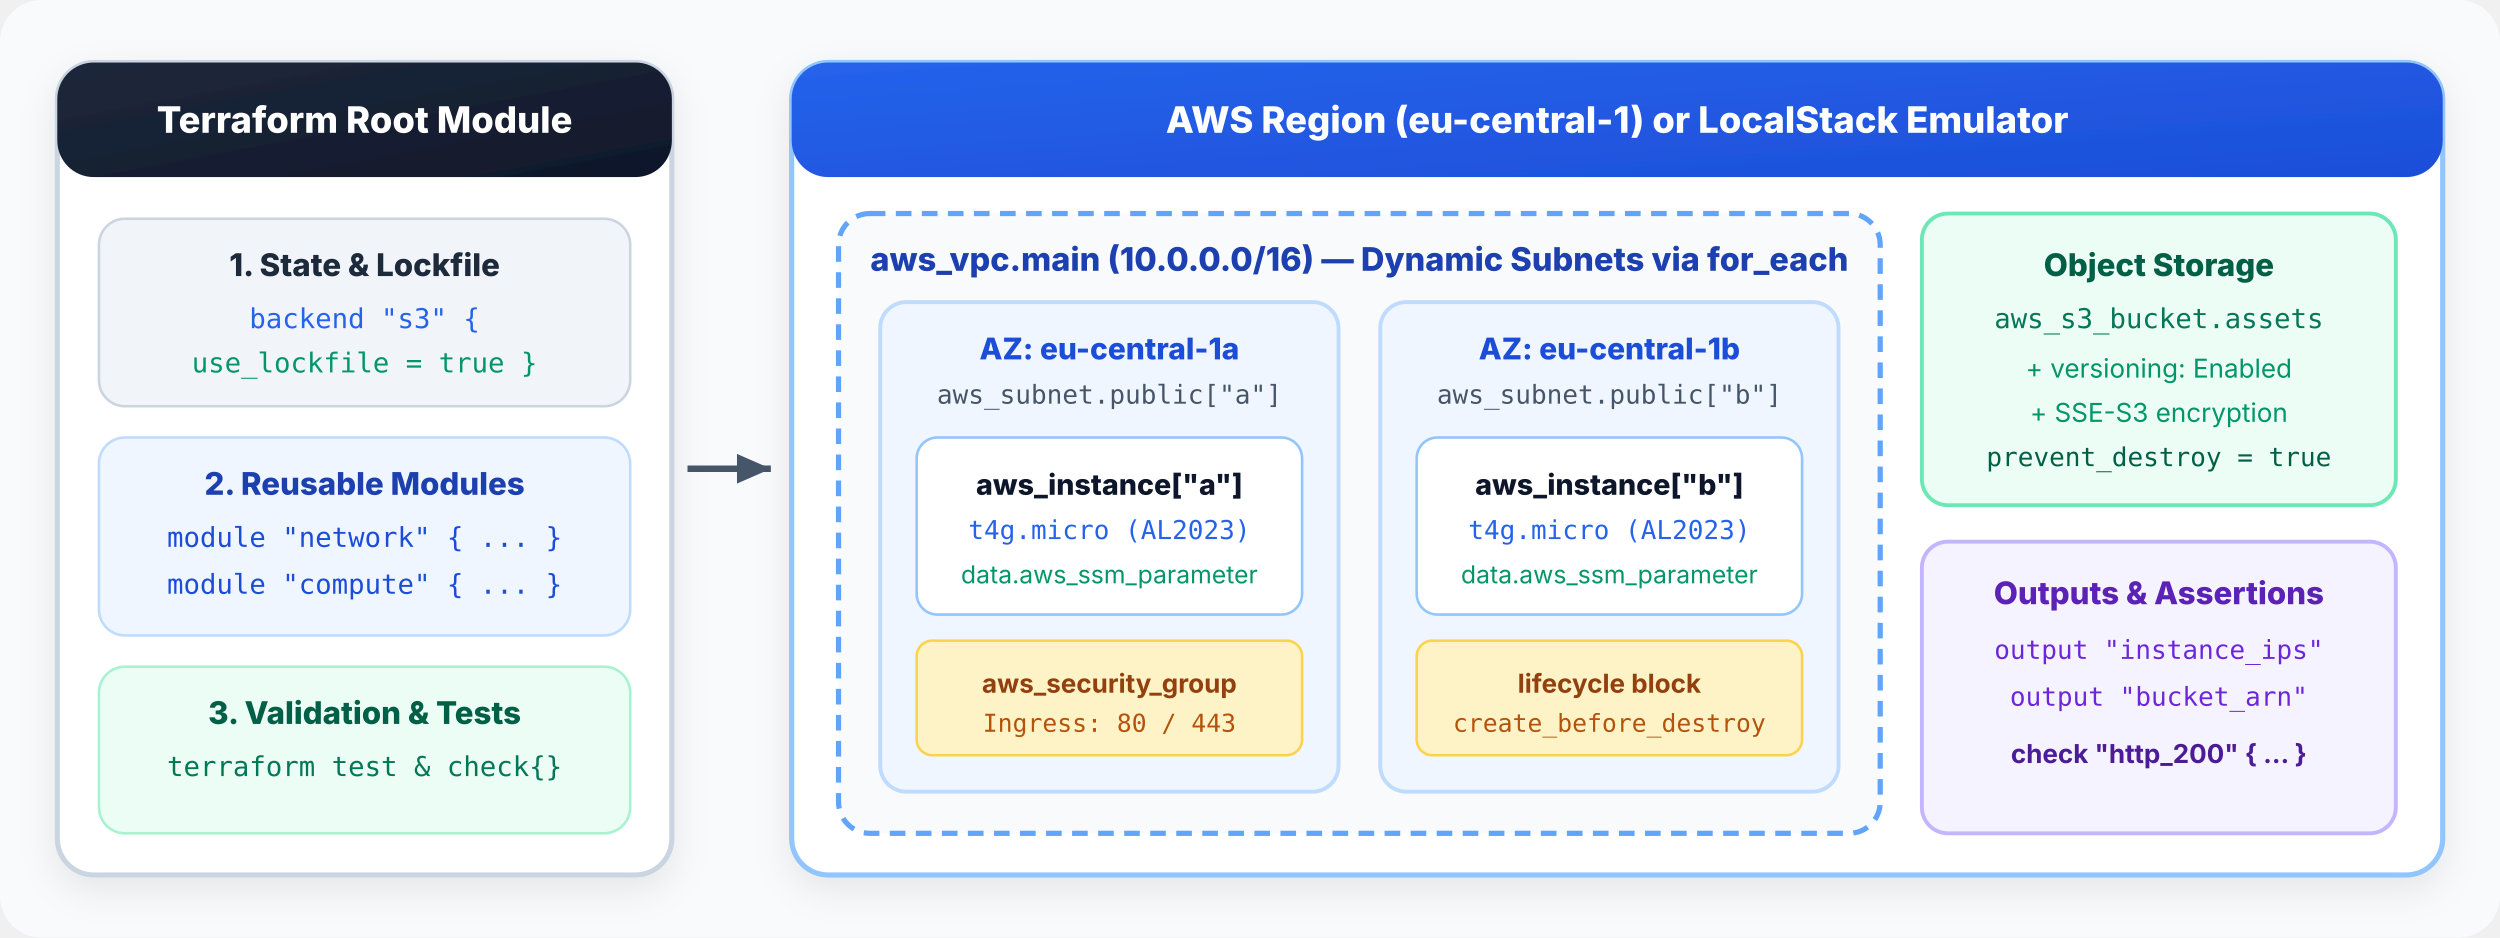
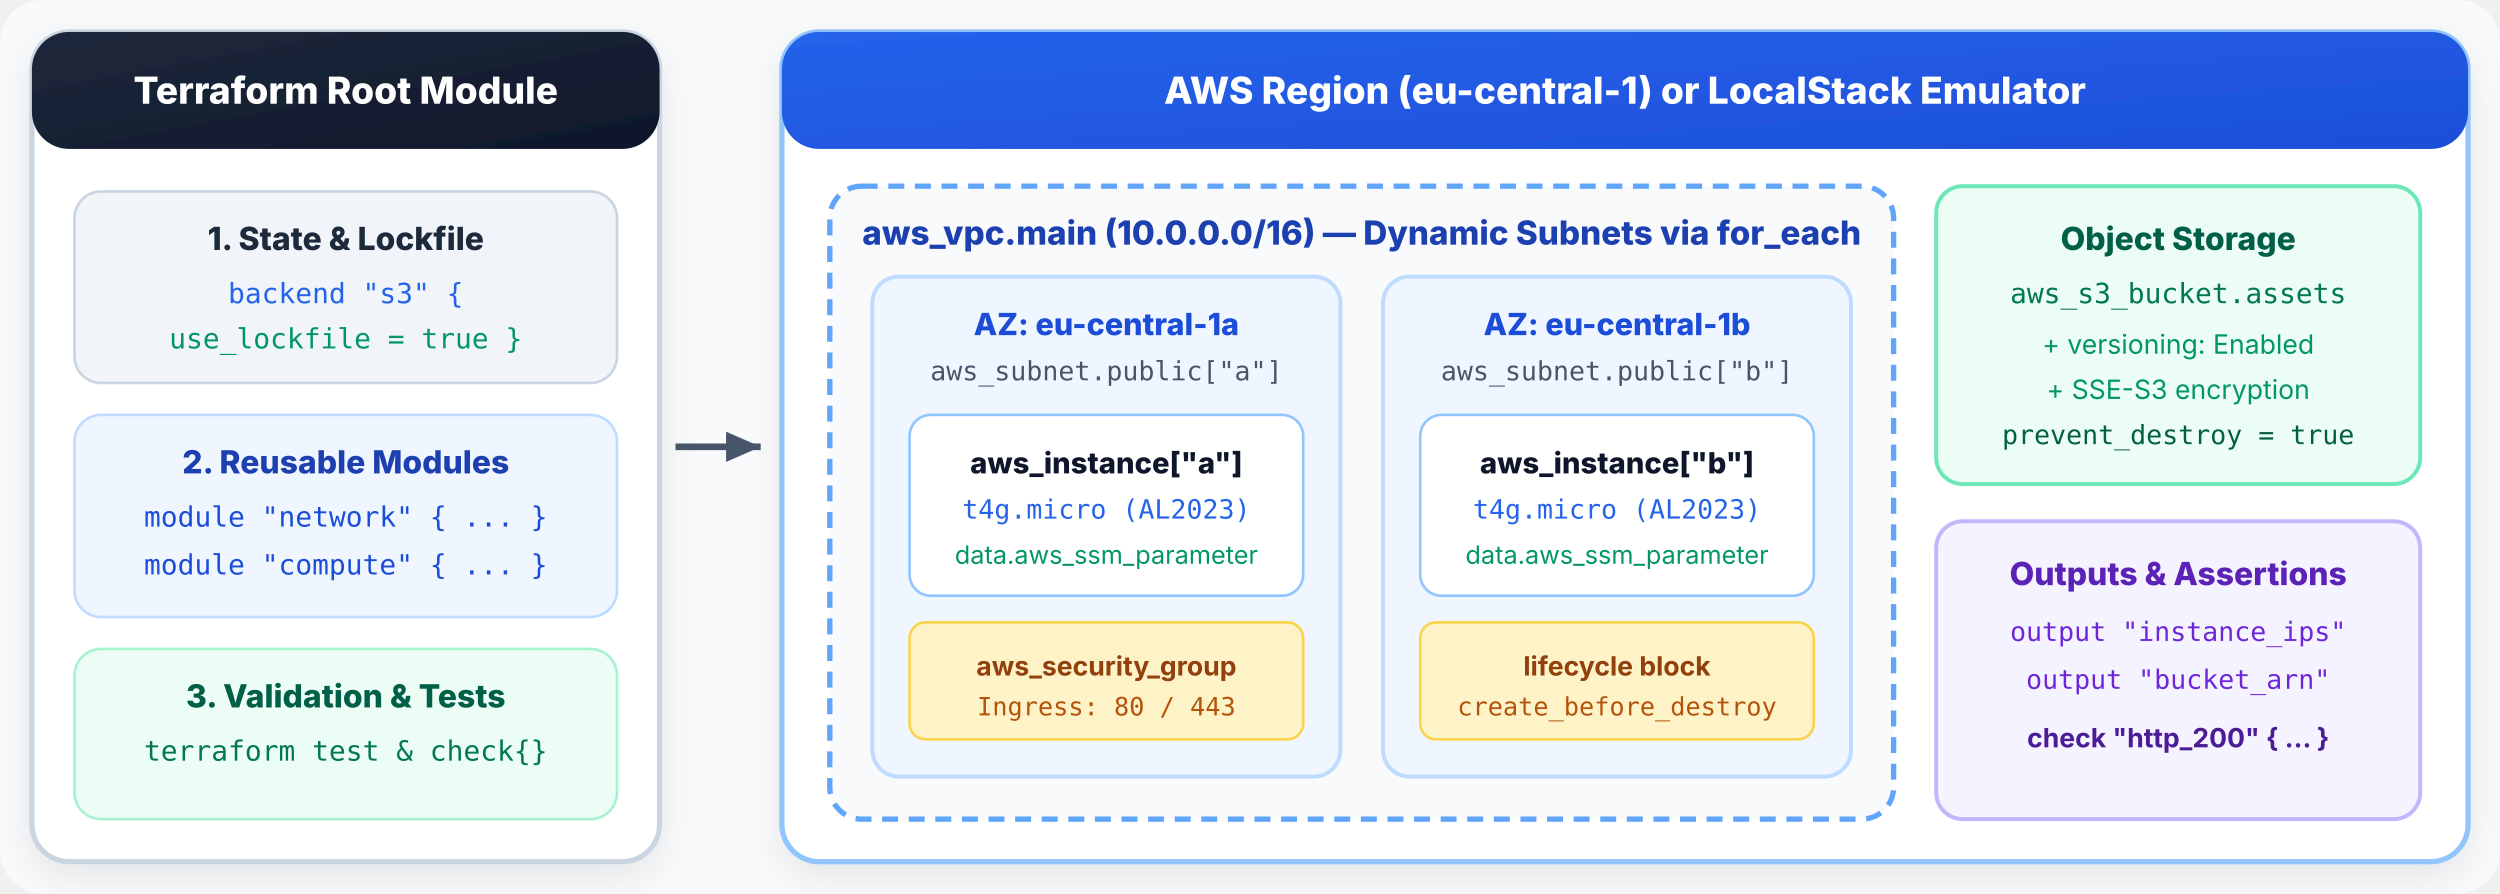
- <svg xmlns="http://www.w3.org/2000/svg" viewBox="0 0 960 360" width="960" height="360" font-family="'Inter', -apple-system, BlinkMacSystemFont, 'Segoe UI', sans-serif">
+ <svg xmlns="http://www.w3.org/2000/svg" viewBox="10 12 940 336" width="940" height="336" font-family="'Inter', -apple-system, BlinkMacSystemFont, 'Segoe UI', sans-serif">
  <defs>
    <linearGradient id="labHdr" x1="0" y1="0" x2="1" y2="1">
      <stop offset="0%" stop-color="#1e293b" />
      <stop offset="100%" stop-color="#0f172a" />
    </linearGradient>
    <linearGradient id="labVpc" x1="0" y1="0" x2="1" y2="1">
      <stop offset="0%" stop-color="#2563eb" />
      <stop offset="100%" stop-color="#1d4ed8" />
    </linearGradient>
    <linearGradient id="labS3" x1="0" y1="0" x2="1" y2="1">
      <stop offset="0%" stop-color="#059669" />
      <stop offset="100%" stop-color="#047857" />
    </linearGradient>
    <marker id="labArrow" viewBox="0 0 10 10" refX="8" refY="5" markerWidth="6.5" markerHeight="6.5" orient="auto-start-reverse">
      <path d="M 0 1.5 L 8 5 L 0 8.5 z" fill="#475569" />
    </marker>
    <filter id="labShadow" x="-10%" y="-10%" width="120%" height="125%">
      <feDropShadow dx="0" dy="5" stdDeviation="7" flood-color="#0f172a" flood-opacity="0.08" />
    </filter>
  </defs>
-   <rect width="960" height="360" rx="16" fill="#f8fafc" />
+   <rect x="10" y="12" width="940" height="336" rx="16" fill="#f8fafc" />
  <g filter="url(#labShadow)">
    <rect x="22" y="24" width="236" height="312" rx="14" fill="#ffffff" stroke="#cbd5e1" stroke-width="2" />
    <rect x="22" y="24" width="236" height="44" rx="14" fill="url(#labHdr)" />
    <text x="140" y="51" text-anchor="middle" font-size="14" font-weight="800" fill="#ffffff">Terraform Root Module</text>
    <rect x="38" y="84" width="204" height="72" rx="10" fill="#f1f5f9" stroke="#cbd5e1" />
    <text x="140" y="106" text-anchor="middle" font-size="12" font-weight="800" fill="#1e293b">1. State &amp; Lockfile</text>
    <text x="140" y="126" text-anchor="middle" font-size="10.5" font-family="'JetBrains Mono', monospace" fill="#2563eb">backend "s3" {</text>
    <text x="140" y="143" text-anchor="middle" font-size="10.5" font-family="'JetBrains Mono', monospace" fill="#059669">  use_lockfile = true }</text>
    <rect x="38" y="168" width="204" height="76" rx="10" fill="#eff6ff" stroke="#bfdbfe" />
    <text x="140" y="190" text-anchor="middle" font-size="12" font-weight="800" fill="#1e40af">2. Reusable Modules</text>
    <text x="140" y="210" text-anchor="middle" font-size="10.5" font-family="'JetBrains Mono', monospace" fill="#1d4ed8">module "network" { ... }</text>
    <text x="140" y="228" text-anchor="middle" font-size="10.5" font-family="'JetBrains Mono', monospace" fill="#1d4ed8">module "compute" { ... }</text>
    <rect x="38" y="256" width="204" height="64" rx="10" fill="#ecfdf5" stroke="#a7f3d0" />
    <text x="140" y="278" text-anchor="middle" font-size="12" font-weight="800" fill="#065f46">3. Validation &amp; Tests</text>
    <text x="140" y="298" text-anchor="middle" font-size="10.5" font-family="'JetBrains Mono', monospace" fill="#047857">terraform test &amp; check{}</text>
  </g>
  <line x1="264" y1="180" x2="296" y2="180" stroke="#475569" stroke-width="2.5" marker-end="url(#labArrow)" />
  <g filter="url(#labShadow)">
    <rect x="304" y="24" width="634" height="312" rx="14" fill="#ffffff" stroke="#93c5fd" stroke-width="2" />
    <rect x="304" y="24" width="634" height="44" rx="14" fill="url(#labVpc)" />
    <text x="621" y="51" text-anchor="middle" font-size="14" font-weight="800" fill="#ffffff">AWS Region (eu-central-1) or LocalStack Emulator</text>
    <rect x="322" y="82" width="400" height="238" rx="12" fill="#f8fafc" stroke="#60a5fa" stroke-width="2" stroke-dasharray="6,4" />
    <text x="522" y="104" text-anchor="middle" font-size="12.5" font-weight="800" fill="#1e40af">aws_vpc.main (10.0.0.0/16) — Dynamic Subnets via for_each</text>
    <rect x="338" y="116" width="176" height="188" rx="10" fill="#eff6ff" stroke="#bfdbfe" stroke-width="1.5" />
    <text x="426" y="138" text-anchor="middle" font-size="11.5" font-weight="800" fill="#1d4ed8">AZ: eu-central-1a</text>
    <text x="426" y="155" text-anchor="middle" font-size="10" font-family="'JetBrains Mono', monospace" fill="#475569">aws_subnet.public["a"]</text>
    <rect x="352" y="168" width="148" height="68" rx="8" fill="#ffffff" stroke="#93c5fd" />
    <text x="426" y="190" text-anchor="middle" font-size="11" font-weight="800" fill="#0f172a">aws_instance["a"]</text>
    <text x="426" y="207" text-anchor="middle" font-size="10" font-family="'JetBrains Mono', monospace" fill="#2563eb">t4g.micro (AL2023)</text>
    <text x="426" y="224" text-anchor="middle" font-size="9.5" fill="#059669">data.aws_ssm_parameter</text>
    <rect x="352" y="246" width="148" height="44" rx="6" fill="#fef3c7" stroke="#fcd34d" />
    <text x="426" y="266" text-anchor="middle" font-size="10" font-weight="700" fill="#92400e">aws_security_group</text>
    <text x="426" y="281" text-anchor="middle" font-size="9.5" font-family="'JetBrains Mono', monospace" fill="#b45309">Ingress: 80 / 443</text>
    <rect x="530" y="116" width="176" height="188" rx="10" fill="#eff6ff" stroke="#bfdbfe" stroke-width="1.5" />
    <text x="618" y="138" text-anchor="middle" font-size="11.5" font-weight="800" fill="#1d4ed8">AZ: eu-central-1b</text>
    <text x="618" y="155" text-anchor="middle" font-size="10" font-family="'JetBrains Mono', monospace" fill="#475569">aws_subnet.public["b"]</text>
    <rect x="544" y="168" width="148" height="68" rx="8" fill="#ffffff" stroke="#93c5fd" />
    <text x="618" y="190" text-anchor="middle" font-size="11" font-weight="800" fill="#0f172a">aws_instance["b"]</text>
    <text x="618" y="207" text-anchor="middle" font-size="10" font-family="'JetBrains Mono', monospace" fill="#2563eb">t4g.micro (AL2023)</text>
    <text x="618" y="224" text-anchor="middle" font-size="9.5" fill="#059669">data.aws_ssm_parameter</text>
    <rect x="544" y="246" width="148" height="44" rx="6" fill="#fef3c7" stroke="#fcd34d" />
    <text x="618" y="266" text-anchor="middle" font-size="10" font-weight="700" fill="#92400e">lifecycle block</text>
    <text x="618" y="281" text-anchor="middle" font-size="9.5" font-family="'JetBrains Mono', monospace" fill="#b45309">create_before_destroy</text>
    <rect x="738" y="82" width="182" height="112" rx="10" fill="#ecfdf5" stroke="#6ee7b7" stroke-width="1.5" />
    <text x="829" y="106" text-anchor="middle" font-size="12" font-weight="800" fill="#065f46">Object Storage</text>
    <text x="829" y="126" text-anchor="middle" font-size="10.5" font-family="'JetBrains Mono', monospace" fill="#047857">aws_s3_bucket.assets</text>
    <text x="829" y="145" text-anchor="middle" font-size="10" fill="#059669">+ versioning: Enabled</text>
    <text x="829" y="162" text-anchor="middle" font-size="10" fill="#059669">+ SSE-S3 encryption</text>
    <text x="829" y="179" text-anchor="middle" font-size="10" font-family="'JetBrains Mono', monospace" fill="#065f46">prevent_destroy = true</text>
    <rect x="738" y="208" width="182" height="112" rx="10" fill="#f5f3ff" stroke="#c4b5fd" stroke-width="1.5" />
    <text x="829" y="232" text-anchor="middle" font-size="12" font-weight="800" fill="#5b21b6">Outputs &amp; Assertions</text>
    <text x="829" y="253" text-anchor="middle" font-size="10" font-family="'JetBrains Mono', monospace" fill="#6d28d9">output "instance_ips"</text>
    <text x="829" y="271" text-anchor="middle" font-size="10" font-family="'JetBrains Mono', monospace" fill="#6d28d9">output "bucket_arn"</text>
    <text x="829" y="293" text-anchor="middle" font-size="10" font-weight="700" fill="#4c1d95">check "http_200" { ... }</text>
  </g>
</svg>
